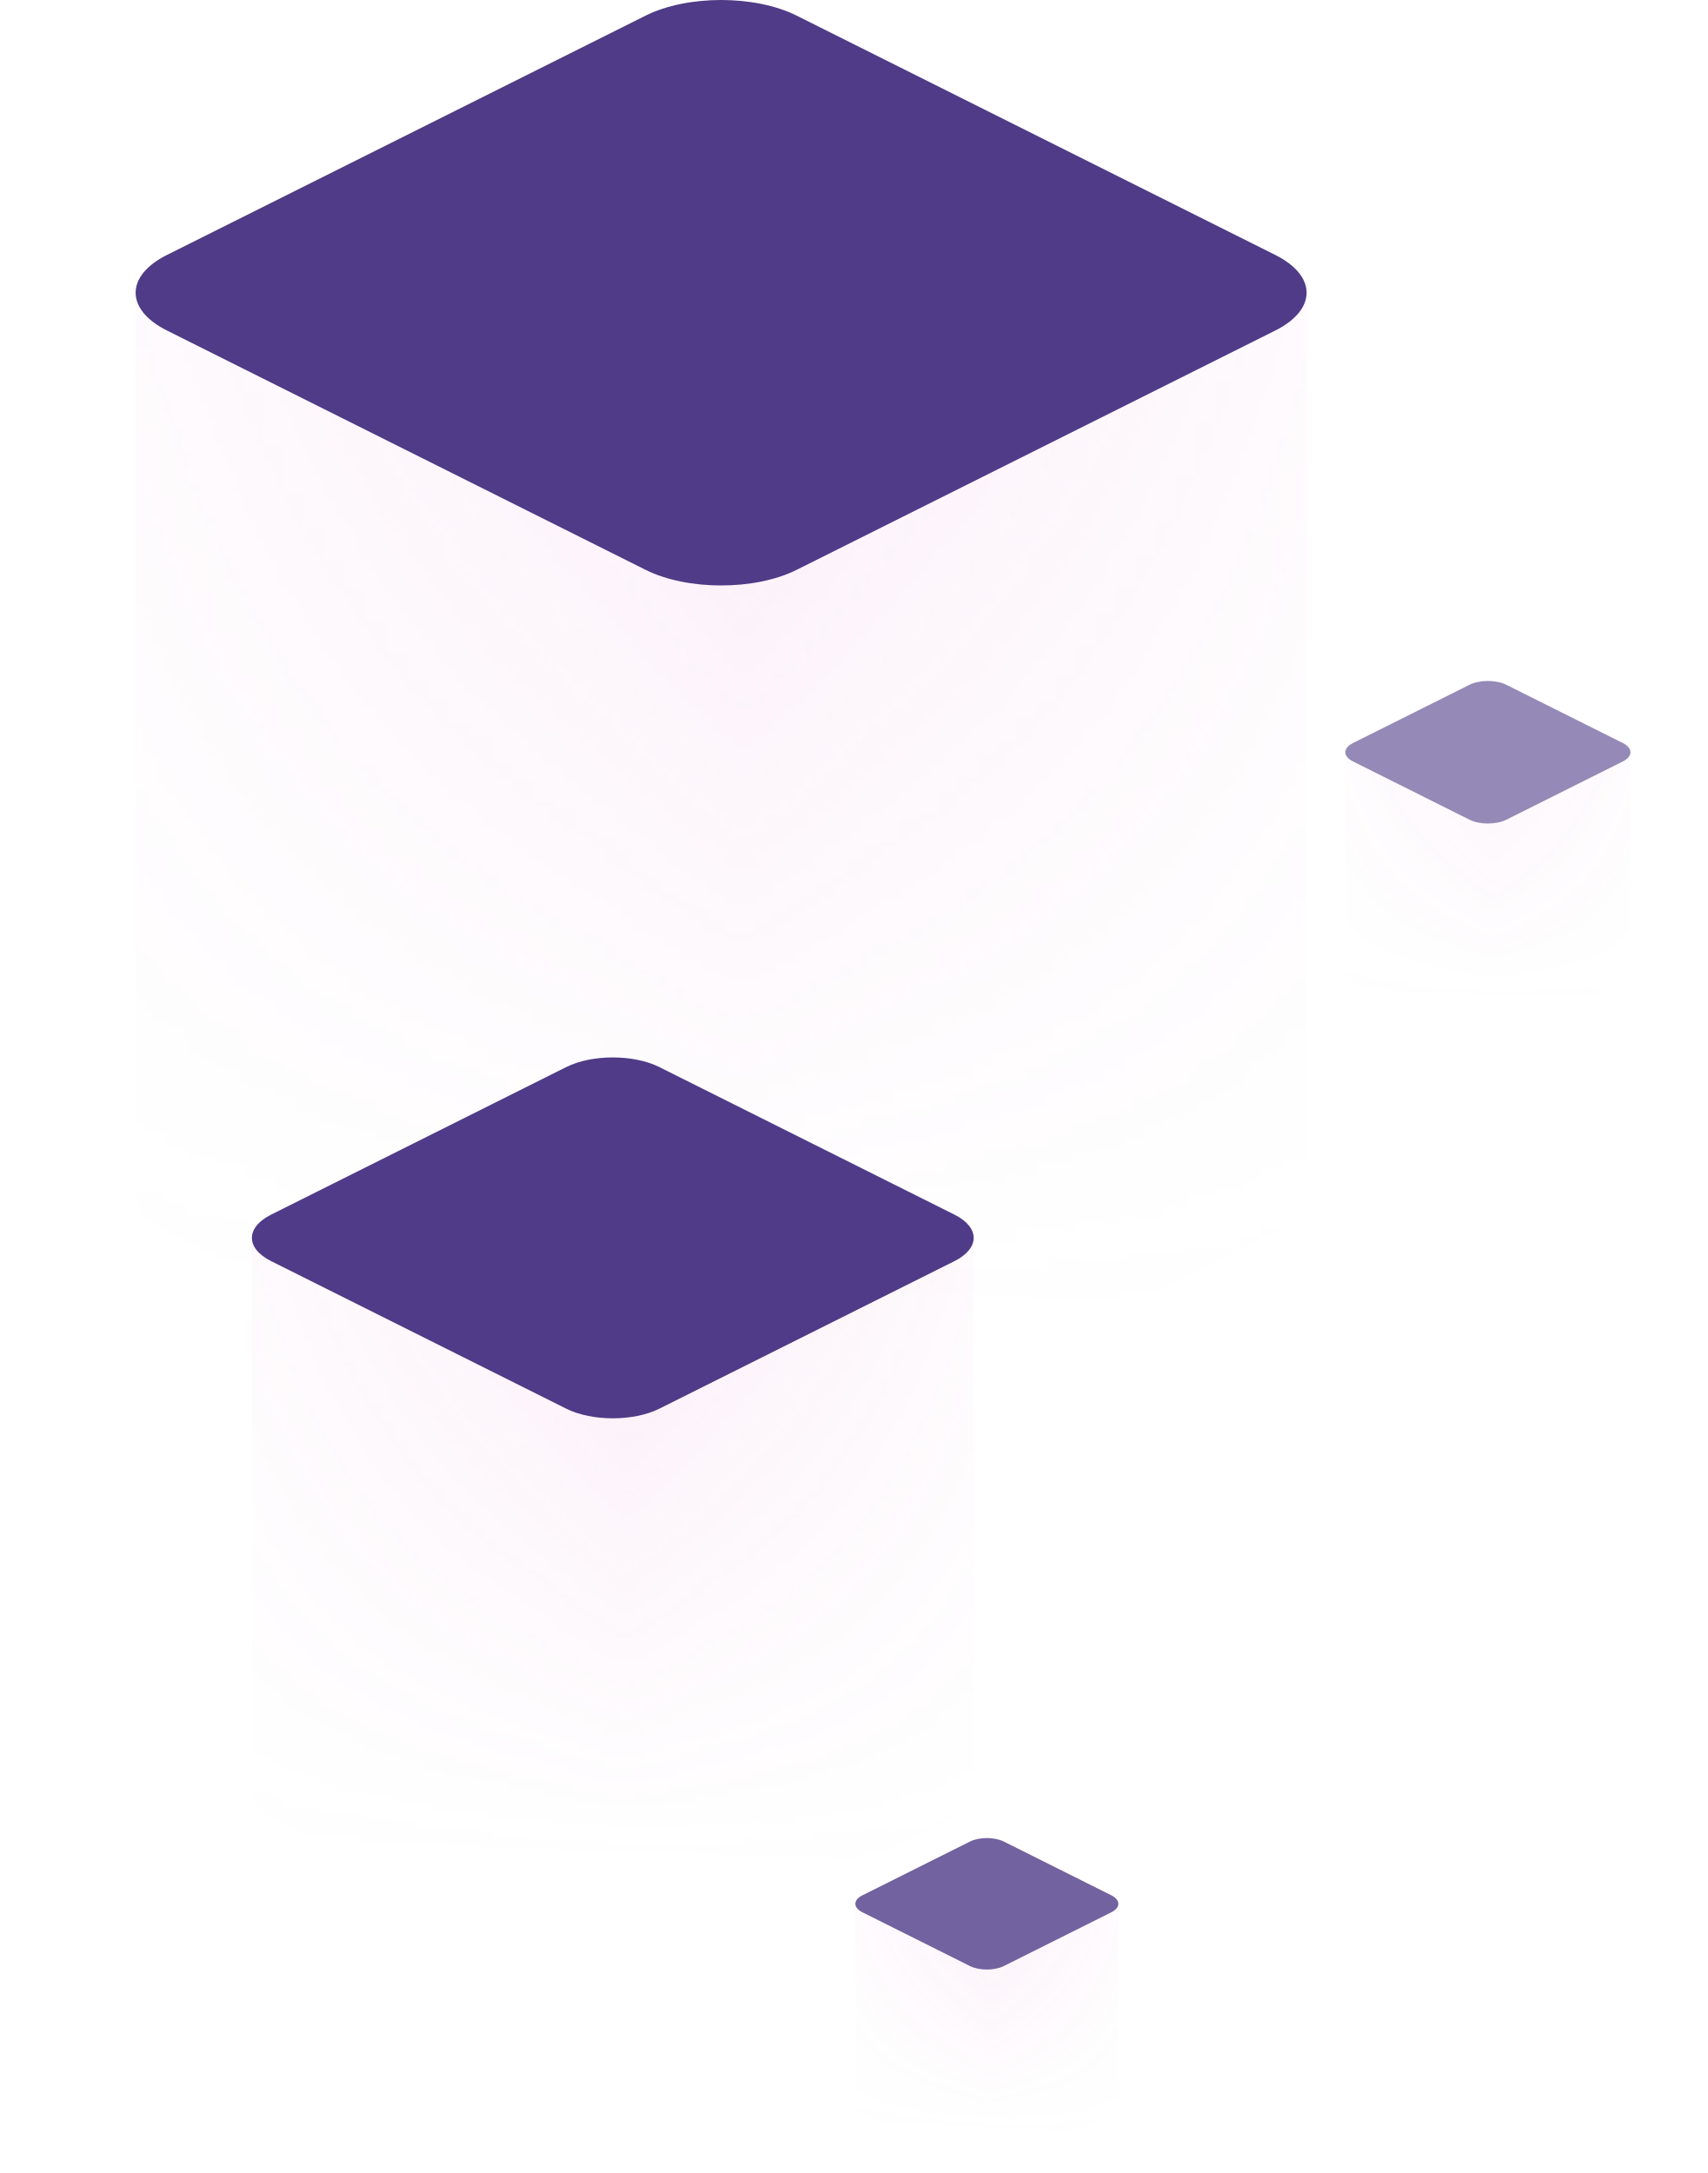
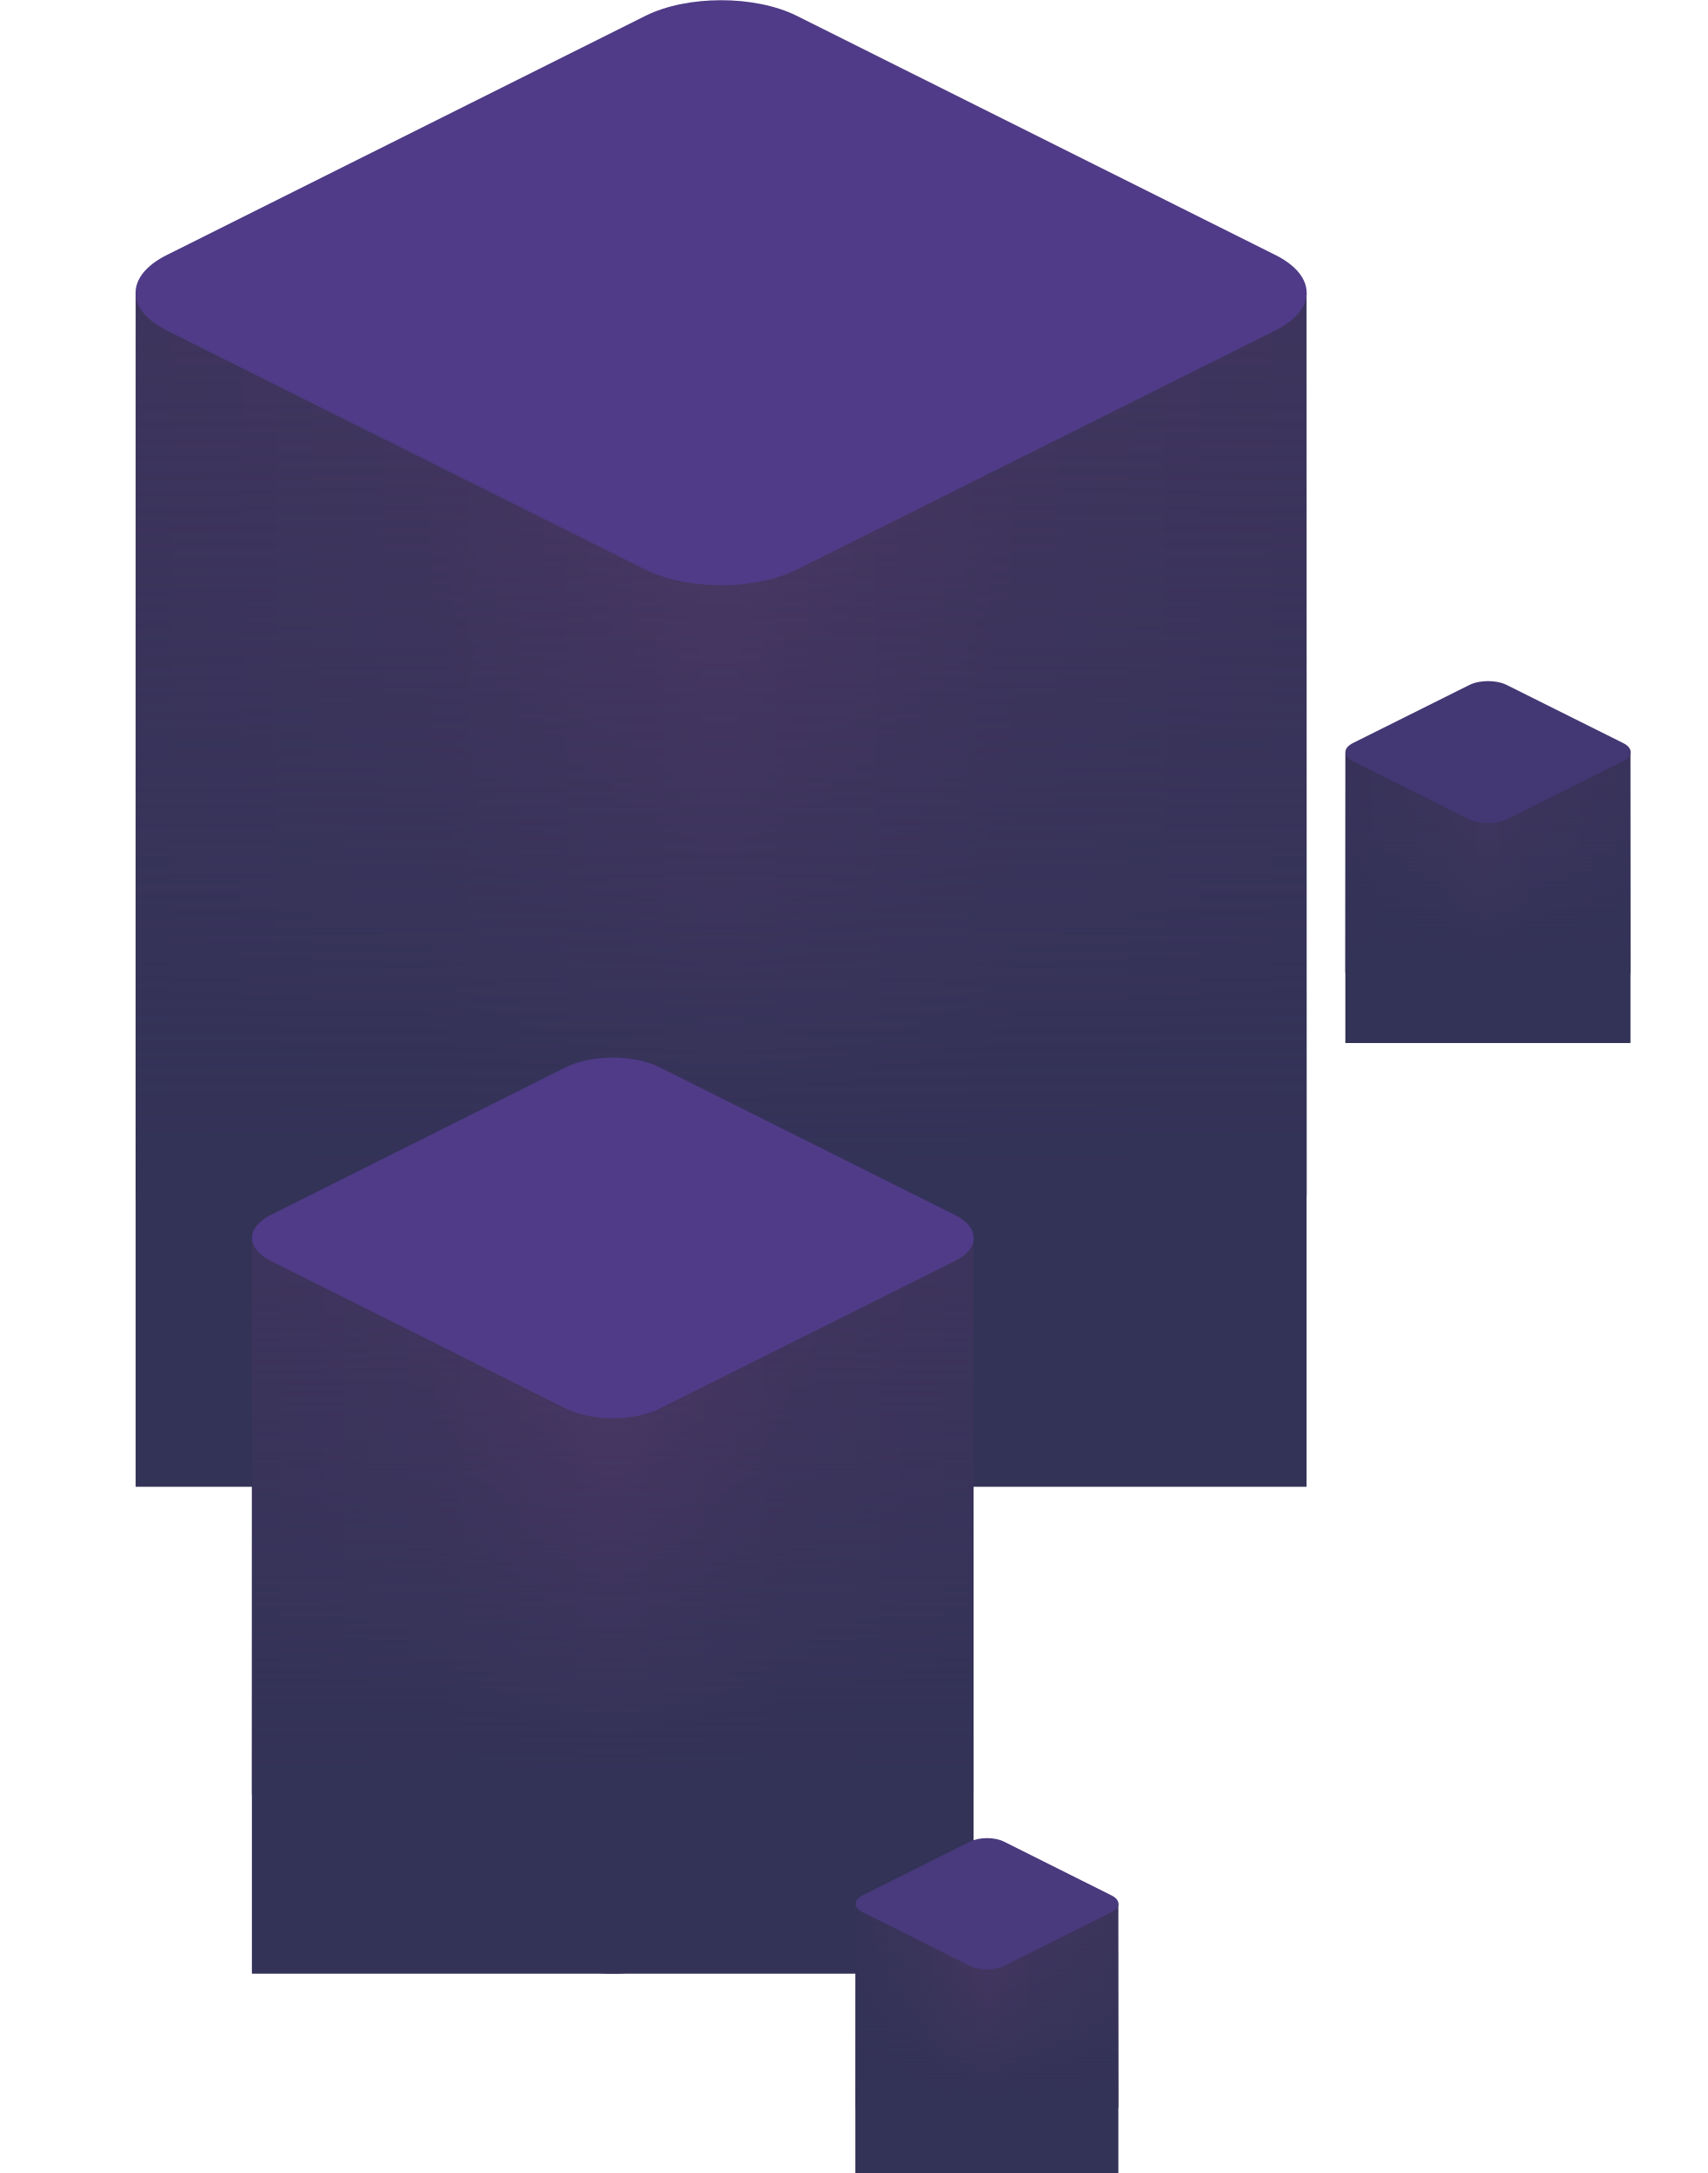
- <svg xmlns="http://www.w3.org/2000/svg" width="617" height="785" fill="none">
-   <g opacity=".5">
-     <mask id="a" maskUnits="userSpaceOnUse" x="49" y="105" width="423" height="433">
-       <path d="M472 431.203V105.75H49.001v325.453c0 4.89 3.732 9.909 11.325 13.641l172.957 86.478c15.056 7.593 39.507 7.593 54.564 0l172.957-86.478c7.464-3.732 11.196-8.623 11.196-13.641z" fill="url(#paint0_linear)" />
-     </mask>
-     <g mask="url(#a)">
-       <path d="M472 431.203V105.75H49.001v325.453c0 4.89 3.732 9.909 11.325 13.641l172.957 86.478c15.056 7.593 39.507 7.593 54.564 0l172.957-86.478c7.464-3.732 11.196-8.623 11.196-13.641z" fill="url(#paint1_linear)" />
-     </g>
+ <svg xmlns="http://www.w3.org/2000/svg" viewBox="0 0 617 785">
+   <style>.st2{fill:#4f3b87}</style>
+   <g id="Layer_1">
+     <linearGradient id="SVGID_1_" gradientUnits="userSpaceOnUse" x1="49.001" y1="321.383" x2="472" y2="321.383">
+       <stop offset="0" stop-color="#3d345d" />
+       <stop offset=".242" stop-color="#41355f" />
+       <stop offset=".493" stop-color="#4e3867" />
+       <stop offset=".5" stop-color="#4e3867" />
+       <stop offset=".506" stop-color="#4e3867" />
+       <stop offset=".757" stop-color="#41355f" />
+       <stop offset="1" stop-color="#3d345d" />
+     </linearGradient>
+     <path d="M472 431.2V105.8H49v325.5c0 4.9 3.7 9.9 11.3 13.6l173 86.5c15.1 7.6 39.5 7.6 54.6 0l173-86.5c7.4-3.8 11.1-8.7 11.1-13.7z" fill="url(#SVGID_1_)" />
+     <linearGradient id="SVGID_2_" gradientUnits="userSpaceOnUse" x1="260.5" y1="113.849" x2="260.5" y2="530.957">
+       <stop offset="0" stop-color="#333257" stop-opacity="0" />
+       <stop offset=".75" stop-color="#333257" />
+       <stop offset="1" stop-color="#333257" />
+     </linearGradient>
+     <path fill="url(#SVGID_2_)" d="M49 105.8h423v431.3H49z" />
+     <path class="st2" d="M233.2 5.7c15.1-7.5 39.5-7.5 54.6 0l172.9 86.4c15.1 7.5 15.1 19.8 0 27.3l-172.9 86.4c-15.1 7.5-39.5 7.5-54.6 0L60.3 119.4c-15.1-7.5-15.1-19.8 0-27.3L233.2 5.7z" />
+     <linearGradient id="SVGID_3_" gradientUnits="userSpaceOnUse" x1="587.547" y1="461.744" x2="487.109" y2="461.744" gradientTransform="matrix(1 0 0 -1 0 786)">
+       <stop offset="0" stop-color="#39335b" />
+       <stop offset=".336" stop-color="#3d345d" />
+       <stop offset=".5" stop-color="#423660" />
+       <stop offset=".681" stop-color="#3c345c" />
+       <stop offset="1" stop-color="#38325a" />
+     </linearGradient>
+     <path d="M589 351v-79.2H486V351c0 1.2.9 2.4 2.8 3.3l42.1 21.1c3.7 1.8 9.6 1.8 13.3 0l42.1-21.1c1.8-.9 2.7-2.1 2.7-3.3z" fill="url(#SVGID_3_)" />
+     <linearGradient id="SVGID_4_" gradientUnits="userSpaceOnUse" x1="537.5" y1="273.722" x2="537.5" y2="375.287">
+       <stop offset="0" stop-color="#333257" stop-opacity="0" />
+       <stop offset=".75" stop-color="#333257" />
+       <stop offset="1" stop-color="#333257" />
+     </linearGradient>
+     <path fill="url(#SVGID_4_)" d="M486 271.8h103v105H486z" />
+     <path d="M530.9 247.4c3.7-1.8 9.6-1.8 13.3 0l42.1 21c3.7 1.8 3.7 4.8 0 6.6l-42.1 21c-3.7 1.8-9.6 1.8-13.3 0l-42.1-21c-3.7-1.8-3.7-4.8 0-6.6l42.1-21z" fill="#433774" />
+     <linearGradient id="SVGID_5_" gradientUnits="userSpaceOnUse" x1="348.058" y1="205.899" x2="93.807" y2="205.899" gradientTransform="matrix(1 0 0 -1 0 786)">
+       <stop offset="0" stop-color="#3d345d" />
+       <stop offset=".242" stop-color="#41355f" />
+       <stop offset=".493" stop-color="#4e3867" />
+       <stop offset=".5" stop-color="#4e3867" />
+       <stop offset=".506" stop-color="#4e3867" />
+       <stop offset=".757" stop-color="#41355f" />
+       <stop offset="1" stop-color="#3d345d" />
+     </linearGradient>
+     <path d="M351.7 647.8V447.2H91v200.6c0 3 2.3 6.1 7 8.4l106.6 53.3c9.3 4.7 24.4 4.7 33.6 0l106.6-53.3c4.6-2.3 6.9-5.3 6.9-8.4z" fill="url(#SVGID_5_)" />
+     <linearGradient id="SVGID_6_" gradientUnits="userSpaceOnUse" x1="221.369" y1="452.176" x2="221.369" y2="709.282">
+       <stop offset="0" stop-color="#333257" stop-opacity="0" />
+       <stop offset=".75" stop-color="#333257" />
+       <stop offset="1" stop-color="#333257" />
+     </linearGradient>
+     <path fill="url(#SVGID_6_)" d="M91 447.2h260.7V713H91z" />
+     <path class="st2" d="M204.5 385.5c9.3-4.6 24.4-4.6 33.7 0l106.6 53.3c9.3 4.6 9.3 12.2 0 16.8l-106.6 53.3c-9.3 4.6-24.4 4.6-33.7 0L98 455.6c-9.3-4.6-9.3-12.2 0-16.8l106.5-53.3z" />
+     <linearGradient id="SVGID_7_" gradientUnits="userSpaceOnUse" x1="402.659" y1="49.822" x2="310.023" y2="49.822" gradientTransform="matrix(1 0 0 -1 0 786)">
+       <stop offset="0" stop-color="#3b345b" />
+       <stop offset=".278" stop-color="#3f355e" />
+       <stop offset=".5" stop-color="#483763" />
+       <stop offset=".503" stop-color="#483763" />
+       <stop offset=".764" stop-color="#3b345b" />
+       <stop offset="1" stop-color="#363358" />
+     </linearGradient>
+     <path d="M404 760.8v-73.1h-95v73.1c0 1.1.8 2.2 2.5 3.1l38.8 19.4c3.4 1.7 8.9 1.7 12.3 0l38.8-19.4c1.8-.8 2.6-1.9 2.6-3.1z" fill="url(#SVGID_7_)" />
+     <linearGradient id="SVGID_8_" gradientUnits="userSpaceOnUse" x1="356.5" y1="689.576" x2="356.5" y2="783.634">
+       <stop offset="0" stop-color="#333257" stop-opacity="0" />
+       <stop offset=".75" stop-color="#333257" />
+       <stop offset="1" stop-color="#333257" />
+     </linearGradient>
+     <path fill="url(#SVGID_8_)" d="M309 687.8h95v97.3h-95z" />
+     <path d="M350.4 665.3c3.4-1.7 8.9-1.7 12.3 0l38.8 19.4c3.4 1.7 3.4 4.4 0 6.1l-38.8 19.4c-3.4 1.7-8.9 1.7-12.3 0l-38.8-19.4c-3.4-1.7-3.4-4.4 0-6.1l38.8-19.4z" fill="#49397d" />
  </g>
-   <path d="M233.201 5.654c15.077-7.539 39.521-7.539 54.598 0L460.692 92.1c15.077 7.539 15.077 19.761 0 27.299l-172.893 86.447c-15.077 7.538-39.521 7.538-54.598 0L60.308 119.399c-15.077-7.538-15.077-19.76 0-27.299L233.2 5.654z" fill="#4F3B87" />
-   <g opacity=".6">
-     <g opacity=".5">
-       <mask id="b" maskUnits="userSpaceOnUse" x="486" y="271" width="103" height="106">
-         <path d="M589 350.997V271.75H486v79.247c0 1.191.909 2.413 2.758 3.322l42.115 21.057c3.666 1.849 9.62 1.849 13.286 0l42.115-21.057c1.817-.909 2.726-2.1 2.726-3.322z" fill="url(#paint2_linear)" />
-       </mask>
-       <g mask="url(#b)">
-         <path d="M589 350.997V271.75H486v79.247c0 1.191.909 2.413 2.758 3.322l42.115 21.057c3.666 1.849 9.62 1.849 13.286 0l42.115-21.057c1.817-.909 2.726-2.1 2.726-3.322z" fill="url(#paint3_linear)" />
-       </g>
-     </g>
-     <path d="M530.853 247.377c3.671-1.836 9.623-1.836 13.294 0l42.099 21.049c3.672 1.836 3.672 4.812 0 6.648l-42.099 21.049c-3.671 1.836-9.623 1.836-13.294 0l-42.1-21.049c-3.671-1.836-3.671-4.812 0-6.648l42.1-21.049z" fill="#4F3B87" />
-   </g>
-   <g opacity=".8">
-     <g opacity=".5">
-       <mask id="c" maskUnits="userSpaceOnUse" x="309" y="687" width="95" height="98">
-         <path d="M404 760.842V687.75h-95v73.092c0 1.099.838 2.226 2.544 3.064l38.843 19.422c3.382 1.705 8.873 1.705 12.255 0l38.844-19.422c1.676-.838 2.514-1.937 2.514-3.064z" fill="url(#paint4_linear)" />
-       </mask>
-       <g mask="url(#c)">
-         <path d="M404 760.842V687.75h-95v73.092c0 1.099.838 2.226 2.544 3.064l38.843 19.422c3.382 1.705 8.873 1.705 12.255 0l38.844-19.422c1.676-.838 2.514-1.937 2.514-3.064z" fill="url(#paint5_linear)" />
-       </g>
-     </g>
-     <path d="M350.369 665.27c3.386-1.693 8.876-1.693 12.262 0l38.829 19.414c3.386 1.693 3.386 4.438 0 6.131l-38.829 19.415c-3.386 1.693-8.876 1.693-12.262 0l-38.829-19.415c-3.387-1.693-3.387-4.438 0-6.131l38.829-19.414z" fill="#4F3B87" />
-   </g>
-   <g opacity=".5">
-     <mask id="d" maskUnits="userSpaceOnUse" x="91" y="447" width="261" height="267">
-       <path d="M351.737 647.793V447.184H91v200.609c0 3.014 2.3 6.108 6.981 8.408l106.611 53.306c9.281 4.68 24.352 4.68 33.633 0l106.611-53.306c4.6-2.3 6.901-5.314 6.901-8.408z" fill="url(#paint6_linear)" />
-     </mask>
-     <g mask="url(#d)">
-       <path d="M351.737 647.793V447.184H91v200.609c0 3.014 2.3 6.108 6.981 8.408l106.611 53.306c9.281 4.68 24.352 4.68 33.633 0l106.611-53.306c4.6-2.3 6.901-5.314 6.901-8.408z" fill="url(#paint7_linear)" />
-     </g>
-   </g>
-   <path d="M204.541 385.485c9.294-4.647 24.361-4.647 33.654 0l106.572 53.286c9.293 4.646 9.293 12.18 0 16.827l-106.572 53.285c-9.293 4.647-24.36 4.647-33.654 0L97.97 455.598c-9.293-4.647-9.293-12.181 0-16.827l106.571-53.286z" fill="#4F3B87" />
-   <defs>
-     <linearGradient id="paint0_linear" x1="-7.002" y1="37.604" x2="-20.59" y2="463.434" gradientUnits="userSpaceOnUse">
-       <stop stop-color="#D857BC" />
-       <stop offset="1" stop-color="#D857BC" stop-opacity="0" />
-     </linearGradient>
-     <linearGradient id="paint1_linear" x1="472" y1="47.998" x2="54.624" y2="41.42" gradientUnits="userSpaceOnUse">
-       <stop stop-color="#D857BC" stop-opacity=".15" />
-       <stop offset=".365" stop-color="#D857BC" stop-opacity=".4" />
-       <stop offset=".479" stop-color="#D857BC" stop-opacity=".5" />
-       <stop offset=".599" stop-color="#D857BC" stop-opacity=".4" />
-       <stop offset="1" stop-color="#D857BC" stop-opacity=".15" />
-     </linearGradient>
-     <linearGradient id="paint2_linear" x1="472.364" y1="255.157" x2="469.055" y2="358.846" gradientUnits="userSpaceOnUse">
-       <stop stop-color="#D857BC" />
-       <stop offset="1" stop-color="#D857BC" stop-opacity="0" />
-     </linearGradient>
-     <linearGradient id="paint3_linear" x1="589" y1="257.688" x2="487.369" y2="256.086" gradientUnits="userSpaceOnUse">
-       <stop stop-color="#D857BC" stop-opacity=".15" />
-       <stop offset=".365" stop-color="#D857BC" stop-opacity=".4" />
-       <stop offset=".479" stop-color="#D857BC" stop-opacity=".5" />
-       <stop offset=".599" stop-color="#D857BC" stop-opacity=".4" />
-       <stop offset="1" stop-color="#D857BC" stop-opacity=".15" />
-     </linearGradient>
-     <linearGradient id="paint4_linear" x1="296.423" y1="672.446" x2="293.371" y2="768.081" gradientUnits="userSpaceOnUse">
-       <stop stop-color="#D857BC" />
-       <stop offset="1" stop-color="#D857BC" stop-opacity="0" />
-     </linearGradient>
-     <linearGradient id="paint5_linear" x1="404" y1="674.78" x2="310.263" y2="673.302" gradientUnits="userSpaceOnUse">
-       <stop stop-color="#D857BC" stop-opacity=".15" />
-       <stop offset=".365" stop-color="#D857BC" stop-opacity=".4" />
-       <stop offset=".479" stop-color="#D857BC" stop-opacity=".5" />
-       <stop offset=".599" stop-color="#D857BC" stop-opacity=".4" />
-       <stop offset="1" stop-color="#D857BC" stop-opacity=".15" />
-     </linearGradient>
-     <linearGradient id="paint6_linear" x1="56.48" y1="405.179" x2="48.104" y2="667.661" gradientUnits="userSpaceOnUse">
-       <stop stop-color="#D857BC" />
-       <stop offset="1" stop-color="#D857BC" stop-opacity="0" />
-     </linearGradient>
-     <linearGradient id="paint7_linear" x1="351.737" y1="411.586" x2="94.466" y2="407.531" gradientUnits="userSpaceOnUse">
-       <stop stop-color="#D857BC" stop-opacity=".15" />
-       <stop offset=".365" stop-color="#D857BC" stop-opacity=".4" />
-       <stop offset=".479" stop-color="#D857BC" stop-opacity=".5" />
-       <stop offset=".599" stop-color="#D857BC" stop-opacity=".4" />
-       <stop offset="1" stop-color="#D857BC" stop-opacity=".15" />
-     </linearGradient>
-   </defs>
</svg>
